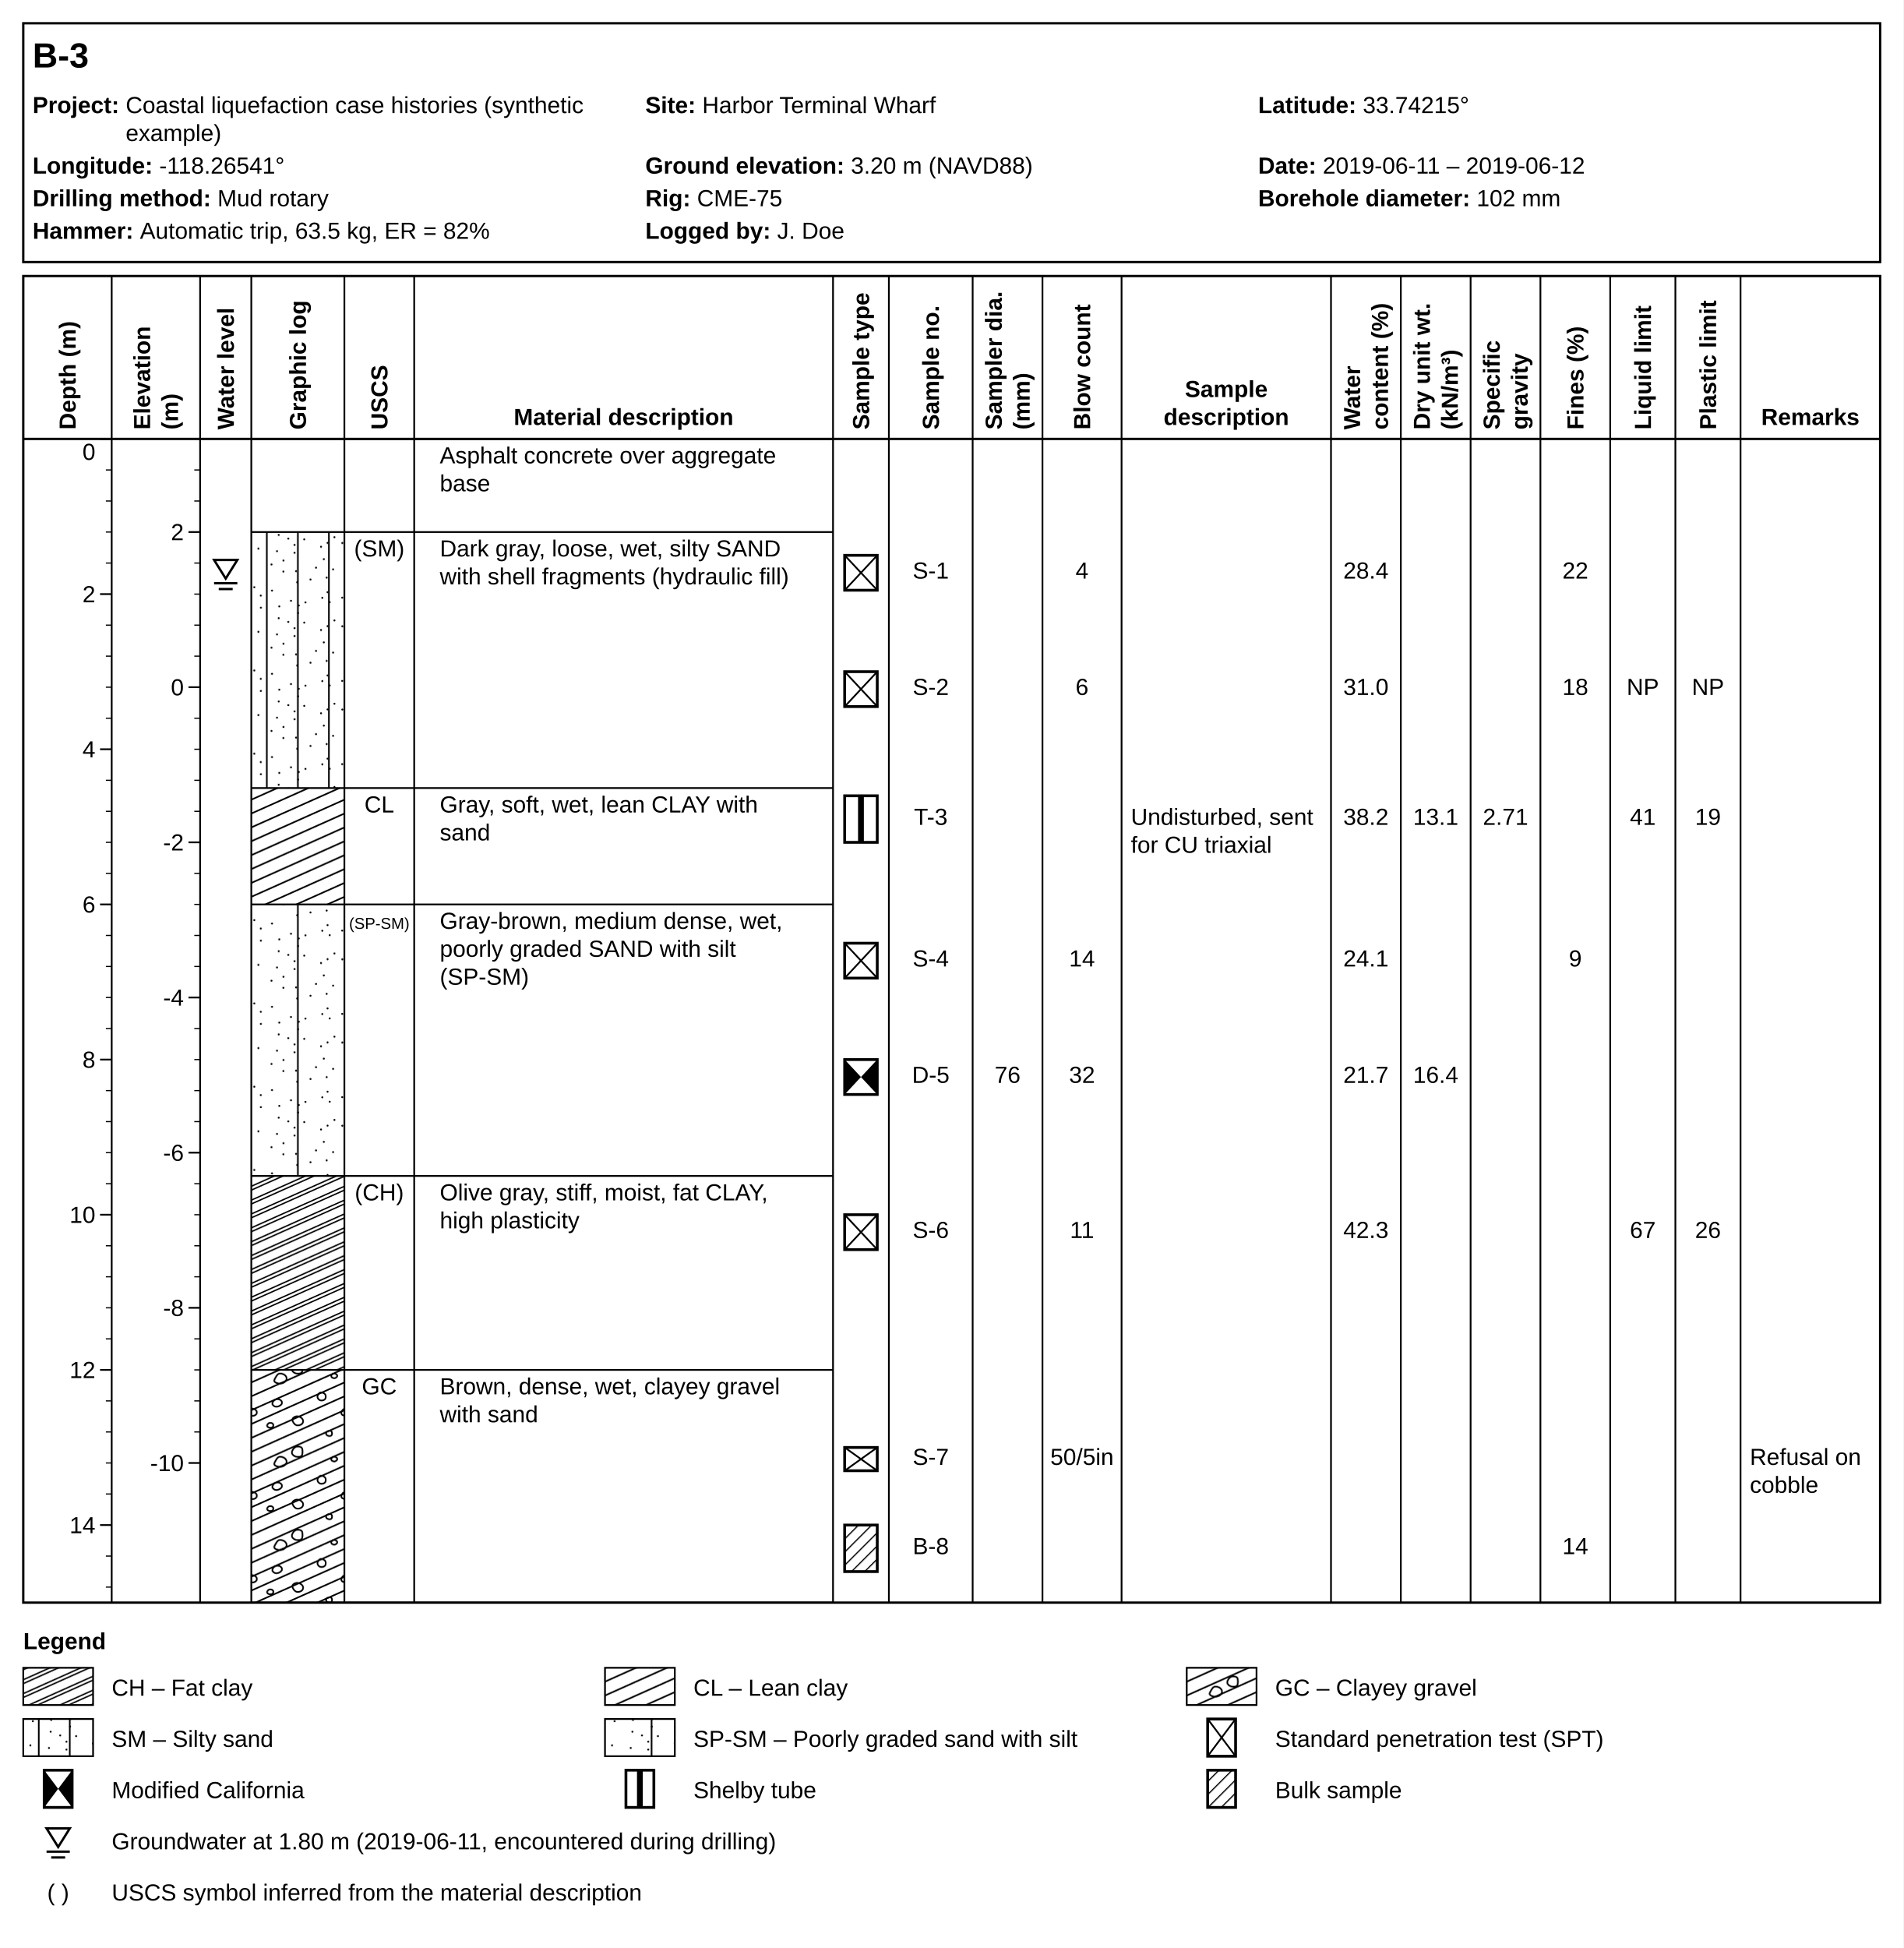
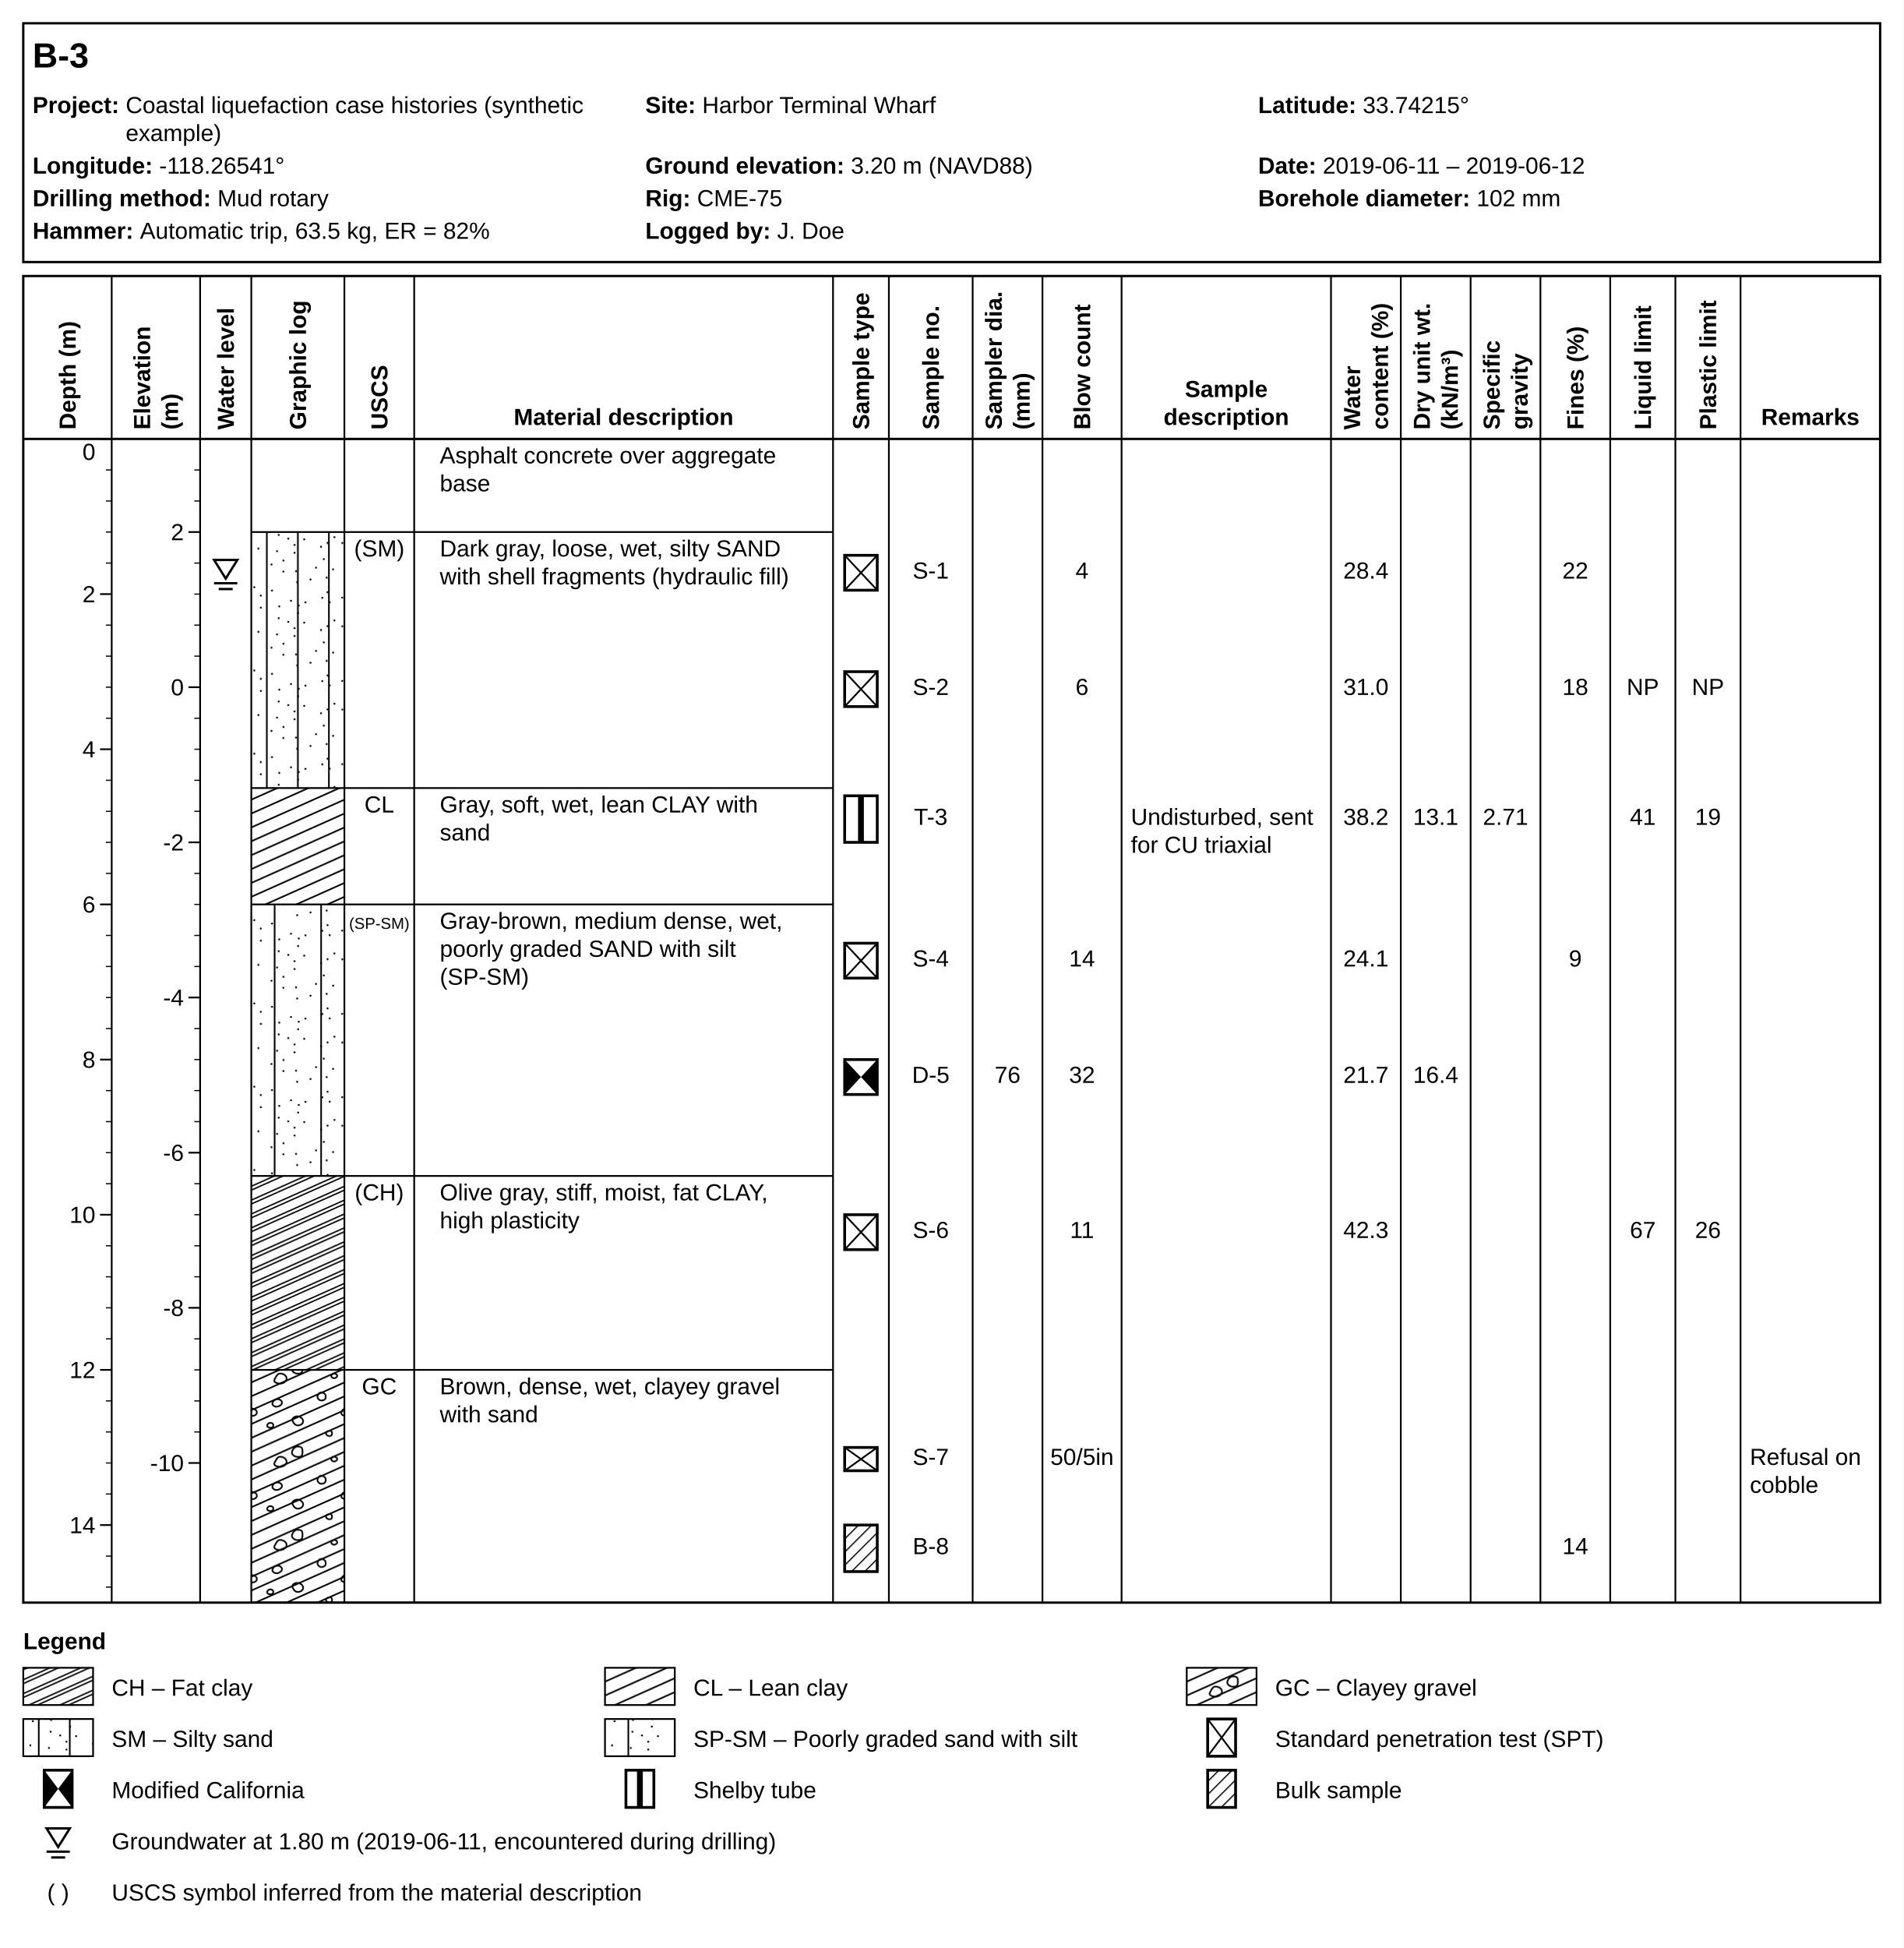
<svg xmlns="http://www.w3.org/2000/svg" width="818" height="837" viewBox="0 0 818 837" font-family="Arial, 'Liberation Sans', Arimo, Helvetica, sans-serif" font-size="10" role="img">
  <defs>
    <pattern id="blvsd84ie-CH" patternUnits="userSpaceOnUse" width="104" height="93" patternTransform="translate(108 188.6) scale(0.38462)">
      <path d="M-333.6 100.5L-84 -11.1M-332 104.1L-82.4 -7.5M-298.9 100.5L-49.3 -11.1M-297.3 104.1L-47.7 -7.5M-264.3 100.5L-14.7 -11.1M-262.7 104.1L-13.1 -7.5M-229.6 100.5L20 -11.1M-228 104.1L21.6 -7.5M-194.9 100.5L54.7 -11.1M-193.3 104.1L56.3 -7.5M-160.3 100.5L89.3 -11.1M-158.7 104.1L90.9 -7.5M-125.6 100.5L124 -11.1M-124 104.1L125.6 -7.5M-90.9 100.5L158.7 -11.1M-89.3 104.1L160.3 -7.5M-56.3 100.5L193.3 -11.1M-54.7 104.1L194.9 -7.5M-21.6 100.5L228 -11.1M-20 104.1L229.6 -7.5M13.1 100.5L262.7 -11.1M14.7 104.1L264.3 -7.5M47.7 100.5L297.3 -11.1M49.3 104.1L298.9 -7.5M82.4 100.5L332 -11.1M84 104.1L333.6 -7.5M117.1 100.5L366.7 -11.1M118.7 104.1L368.3 -7.5M151.7 100.5L401.3 -11.1M153.3 104.1L402.9 -7.5" fill="none" stroke="black" stroke-width="1.53" stroke-linecap="round" />
    </pattern>
    <pattern id="blvsd84ie-CL" patternUnits="userSpaceOnUse" width="104" height="93" patternTransform="translate(108 188.6) scale(0.38462)">
      <path d="M-332.8 102.3L-83.2 -9.3M-298.1 102.3L-48.5 -9.3M-263.5 102.3L-13.9 -9.3M-228.8 102.3L20.8 -9.3M-194.1 102.3L55.5 -9.3M-159.5 102.3L90.1 -9.3M-124.8 102.3L124.8 -9.3M-90.1 102.3L159.5 -9.3M-55.5 102.3L194.1 -9.3M-20.8 102.3L228.8 -9.3M13.9 102.3L263.5 -9.3M48.5 102.3L298.1 -9.3M83.2 102.3L332.8 -9.3M117.9 102.3L367.5 -9.3M152.5 102.3L402.1 -9.3" fill="none" stroke="black" stroke-width="1.8" stroke-linecap="round" />
    </pattern>
    <pattern id="blvsd84ie-GC" patternUnits="userSpaceOnUse" width="104" height="93" patternTransform="translate(108 188.6) scale(0.38462)">
      <path d="M24.2 80.4Q23.4 81.6 21.7 81.7Q20.1 81.8 18.8 81.1Q17.6 80.3 17.7 79.1Q17.8 77.9 18.9 77Q20 76.1 21.8 76.2Q23.5 76.4 24.3 77.7Q25 79.1 24.2 80.4ZM82.9 48.7Q82.2 50.6 79.6 51.1Q77 51.6 75.4 50Q73.8 48.5 73.9 46.8Q74.1 45.1 75.5 43.4Q76.9 41.7 79.4 42.4Q82 43.1 82.8 44.9Q83.5 46.8 82.9 48.7ZM57.4 76.2Q56.4 78.3 53.4 78.9Q50.5 79.5 48.7 77.8Q46.8 76.1 46 73.7Q45.2 71.4 47.8 69.9Q50.4 68.3 53.2 69.2Q56 70.1 57.2 72.1Q58.5 74 57.4 76.2ZM90 -3.6Q89.5 -2.2 87.7 -2.1Q85.9 -2 84.7 -2.9Q83.5 -3.8 83.5 -5Q83.4 -6.3 84.6 -7.1Q85.9 -7.9 87.7 -7.9Q89.6 -7.9 90 -6.4Q90.5 -5 90 -3.6ZM90 89.4Q89.5 90.8 87.7 90.9Q85.9 91 84.7 90.1Q83.5 89.2 83.5 88Q83.4 86.7 84.6 85.9Q85.9 85.1 87.7 85.1Q89.6 85.1 90 86.6Q90.5 88 90 89.4ZM33.5 55.6Q32 57.4 29.4 58Q26.8 58.6 25 57.1Q23.1 55.7 23.6 53.9Q24.2 52.1 25.7 50.9Q27.1 49.7 29.6 49.7Q32.1 49.8 33.6 51.7Q35 53.7 33.5 55.6ZM57 18.1Q56.7 20.9 53.1 21.1Q49.5 21.4 47.2 19.6Q44.9 17.8 45.4 15.6Q45.9 13.3 47.7 11.4Q49.5 9.4 53.1 9.7Q56.7 10 57 12.7Q57.4 15.4 57 18.1ZM95.6 24.8Q94.9 25.7 93.6 26.1Q92.3 26.5 90.8 25.8Q89.4 25.2 89.3 23.8Q89.3 22.4 90.7 21.6Q92.2 20.8 93.7 21.2Q95.2 21.6 95.8 22.7Q96.3 23.8 95.6 24.8ZM5.6 66.4Q4.7 67.8 2.8 68.2Q0.9 68.6 -1.3 67.8Q-3.5 67.1 -3.4 65Q-3.2 63 -1.4 61.3Q0.4 59.7 2.9 60.6Q5.4 61.5 5.9 63.3Q6.5 65 5.6 66.4ZM109.6 66.4Q108.7 67.8 106.8 68.2Q104.9 68.6 102.7 67.8Q100.5 67.1 100.6 65Q100.8 63 102.6 61.3Q104.4 59.7 106.9 60.6Q109.4 61.5 109.9 63.3Q110.5 65 109.6 66.4ZM38.4 29.4Q36.6 31.6 33.7 32.1Q30.8 32.6 27.8 31.4Q24.8 30.2 25.9 27.7Q27.1 25.2 28.8 22.8Q30.4 20.4 34 21.2Q37.6 22 38.9 24.6Q40.1 27.3 38.4 29.4Z" fill="none" stroke="black" stroke-width="1.8" stroke-linejoin="round" stroke-linecap="round" />
      <path d="M-332.8 102.3L-83.2 -9.3M-298.1 102.3L-48.5 -9.3M-263.5 102.3L-13.9 -9.3M-228.8 102.3L20.8 -9.3M-194.1 102.3L55.5 -9.3M-159.5 102.3L90.1 -9.3M-124.8 102.3L124.8 -9.3M-90.1 102.3L159.5 -9.3M-55.5 102.3L194.1 -9.3M-20.8 102.3L228.8 -9.3M13.9 102.3L263.5 -9.3M48.5 102.3L298.1 -9.3M83.2 102.3L332.8 -9.3M117.9 102.3L367.5 -9.3M152.5 102.3L402.1 -9.3" fill="none" stroke="black" stroke-width="1.8" stroke-linecap="round" />
    </pattern>
    <pattern id="blvsd84ie-SM" patternUnits="userSpaceOnUse" width="104" height="93" patternTransform="translate(108 188.6) scale(0.38462)">
      <circle cx="35.8" cy="55.1" r="1.1" />
      <circle cx="48.3" cy="25.4" r="1.1" />
      <circle cx="44.3" cy="87.8" r="1.1" />
      <circle cx="81" cy="41.3" r="1.1" />
      <circle cx="7.9" cy="29.5" r="1.1" />
      <circle cx="3.3" cy="72.6" r="1.1" />
      <circle cx="10.6" cy="82" r="1.1" />
      <circle cx="28.7" cy="32.4" r="1.1" />
      <circle cx="35.9" cy="42.8" r="1.1" />
      <circle cx="101.6" cy="84.3" r="1.1" />
      <circle cx="85.2" cy="78.2" r="1.1" />
      <circle cx="85.2" cy="23.2" r="1.1" />
      <circle cx="66.1" cy="64" r="1.1" />
      <circle cx="101.7" cy="23.3" r="1.1" />
      <circle cx="87.6" cy="89.4" r="1.1" />
      <circle cx="53" cy="0.1" r="1.1" />
      <circle cx="53" cy="93.1" r="1.1" />
      <circle cx="91.4" cy="52.7" r="1.1" />
      <circle cx="79.3" cy="84.5" r="1.1" />
      <circle cx="10.7" cy="2.5" r="1.1" />
      <circle cx="77.9" cy="27.5" r="1.1" />
      <circle cx="52.3" cy="8.5" r="1.1" />
      <circle cx="30.6" cy="14.3" r="1.1" />
      <circle cx="50" cy="54.7" r="1.1" />
      <circle cx="92.9" cy="16.8" r="1.1" />
      <circle cx="23.1" cy="76.4" r="1.1" />
      <circle cx="51.2" cy="67.1" r="1.1" />
      <circle cx="31.2" cy="1.1" r="1.1" />
      <circle cx="31.2" cy="94.1" r="1.1" />
      <circle cx="48.3" cy="34.2" r="1.1" />
      <circle cx="59.1" cy="19.2" r="1.1" />
      <circle cx="84.2" cy="61.9" r="1.1" />
      <circle cx="22.5" cy="47.2" r="1.1" />
      <circle cx="72.3" cy="50.8" r="1.1" />
      <circle cx="41.3" cy="18.4" r="1.1" />
      <circle cx="60.5" cy="89.6" r="1.1" />
      <path d="M17.3 -1L17.3 94M52 -1L52 94M86.7 -1L86.7 94" fill="none" stroke="black" stroke-width="1.8" stroke-linecap="round" />
    </pattern>
    <pattern id="blvsd84ie-SP-SM" patternUnits="userSpaceOnUse" width="104" height="93" patternTransform="translate(108 188.6) scale(0.38462)">
      <circle cx="35.8" cy="55.1" r="1.1" />
      <circle cx="48.3" cy="25.4" r="1.1" />
      <circle cx="44.3" cy="87.8" r="1.1" />
      <circle cx="81" cy="41.3" r="1.1" />
      <circle cx="7.9" cy="29.5" r="1.1" />
      <circle cx="3.3" cy="72.6" r="1.1" />
      <circle cx="10.6" cy="82" r="1.1" />
      <circle cx="28.7" cy="32.4" r="1.1" />
      <circle cx="35.9" cy="42.8" r="1.1" />
      <circle cx="101.6" cy="84.3" r="1.1" />
      <circle cx="85.2" cy="78.2" r="1.1" />
      <circle cx="85.2" cy="23.2" r="1.1" />
      <circle cx="66.1" cy="64" r="1.1" />
      <circle cx="101.7" cy="23.3" r="1.1" />
      <circle cx="87.6" cy="89.4" r="1.1" />
      <circle cx="53" cy="0.1" r="1.1" />
      <circle cx="53" cy="93.1" r="1.1" />
      <circle cx="91.4" cy="52.7" r="1.1" />
      <circle cx="79.3" cy="84.5" r="1.1" />
      <circle cx="10.7" cy="2.5" r="1.1" />
      <circle cx="77.9" cy="27.5" r="1.1" />
      <circle cx="52.3" cy="8.5" r="1.1" />
      <circle cx="30.6" cy="14.3" r="1.1" />
      <circle cx="50" cy="54.7" r="1.1" />
      <circle cx="92.9" cy="16.8" r="1.1" />
      <circle cx="23.1" cy="76.4" r="1.1" />
      <circle cx="51.2" cy="67.1" r="1.1" />
      <circle cx="31.2" cy="1.1" r="1.1" />
      <circle cx="31.2" cy="94.1" r="1.1" />
      <circle cx="48.3" cy="34.2" r="1.1" />
      <circle cx="59.1" cy="19.2" r="1.1" />
      <circle cx="84.2" cy="61.9" r="1.1" />
      <circle cx="22.5" cy="47.2" r="1.1" />
      <circle cx="72.3" cy="50.8" r="1.1" />
      <circle cx="41.3" cy="18.4" r="1.1" />
      <circle cx="60.5" cy="89.6" r="1.1" />
-       <path d="M52 -1L52 94M104 -1L104 94" fill="none" stroke="black" stroke-width="1.8" stroke-linecap="round" />
+       <path d="M26 -1L26 94M78 -1L78 94" fill="none" stroke="black" stroke-width="1.8" stroke-linecap="round" />
    </pattern>
    <pattern id="blvsd84ie-bulk" patternUnits="userSpaceOnUse" width="4" height="4" patternTransform="rotate(45)">
      <line x1="0" y1="0" x2="0" y2="4" stroke="#000" stroke-width="1" />
    </pattern>
    <pattern id="blvsd84ie-legend-CH" patternUnits="userSpaceOnUse" width="104" height="93" patternTransform="translate(10 716.6) scale(0.38462)">
      <path d="M-333.6 100.5L-84 -11.1M-332 104.1L-82.4 -7.5M-298.9 100.5L-49.3 -11.1M-297.3 104.1L-47.7 -7.5M-264.3 100.5L-14.7 -11.1M-262.7 104.1L-13.1 -7.5M-229.6 100.5L20 -11.1M-228 104.1L21.6 -7.5M-194.9 100.5L54.7 -11.1M-193.3 104.1L56.3 -7.5M-160.3 100.5L89.3 -11.1M-158.7 104.1L90.9 -7.5M-125.6 100.5L124 -11.1M-124 104.1L125.6 -7.5M-90.9 100.5L158.7 -11.1M-89.3 104.1L160.3 -7.5M-56.3 100.5L193.3 -11.1M-54.7 104.1L194.9 -7.5M-21.6 100.5L228 -11.1M-20 104.1L229.6 -7.5M13.1 100.5L262.7 -11.1M14.7 104.1L264.3 -7.5M47.7 100.5L297.3 -11.1M49.3 104.1L298.9 -7.5M82.4 100.5L332 -11.1M84 104.1L333.6 -7.5M117.1 100.5L366.7 -11.1M118.7 104.1L368.3 -7.5M151.7 100.5L401.3 -11.1M153.3 104.1L402.9 -7.5" fill="none" stroke="black" stroke-width="1.53" stroke-linecap="round" />
    </pattern>
    <pattern id="blvsd84ie-legend-CL" patternUnits="userSpaceOnUse" width="104" height="93" patternTransform="translate(260 716.6) scale(0.38462)">
      <path d="M-332.8 102.3L-83.2 -9.3M-298.1 102.3L-48.5 -9.3M-263.5 102.3L-13.9 -9.3M-228.8 102.3L20.8 -9.3M-194.1 102.3L55.5 -9.3M-159.5 102.3L90.1 -9.3M-124.8 102.3L124.8 -9.3M-90.1 102.3L159.5 -9.3M-55.5 102.3L194.1 -9.3M-20.8 102.3L228.8 -9.3M13.9 102.3L263.5 -9.3M48.5 102.3L298.1 -9.3M83.2 102.3L332.8 -9.3M117.9 102.3L367.5 -9.3M152.5 102.3L402.1 -9.3" fill="none" stroke="black" stroke-width="1.8" stroke-linecap="round" />
    </pattern>
    <pattern id="blvsd84ie-legend-GC" patternUnits="userSpaceOnUse" width="104" height="93" patternTransform="translate(510 716.6) scale(0.38462)">
      <path d="M24.2 80.4Q23.4 81.6 21.7 81.7Q20.1 81.8 18.8 81.1Q17.6 80.3 17.7 79.1Q17.8 77.9 18.9 77Q20 76.1 21.8 76.2Q23.5 76.4 24.3 77.7Q25 79.1 24.2 80.4ZM82.9 48.7Q82.2 50.6 79.6 51.1Q77 51.6 75.4 50Q73.8 48.5 73.9 46.8Q74.1 45.1 75.5 43.4Q76.9 41.7 79.4 42.4Q82 43.1 82.8 44.9Q83.5 46.8 82.9 48.7ZM57.4 76.2Q56.4 78.3 53.4 78.9Q50.5 79.5 48.7 77.8Q46.8 76.1 46 73.7Q45.2 71.4 47.8 69.9Q50.4 68.3 53.2 69.2Q56 70.1 57.2 72.1Q58.5 74 57.4 76.2ZM90 -3.6Q89.5 -2.2 87.7 -2.1Q85.9 -2 84.7 -2.9Q83.5 -3.8 83.5 -5Q83.4 -6.3 84.6 -7.1Q85.9 -7.9 87.7 -7.9Q89.6 -7.9 90 -6.4Q90.5 -5 90 -3.6ZM90 89.4Q89.5 90.8 87.7 90.9Q85.9 91 84.7 90.1Q83.5 89.2 83.5 88Q83.4 86.7 84.6 85.9Q85.9 85.1 87.7 85.1Q89.6 85.1 90 86.6Q90.5 88 90 89.4ZM33.5 55.6Q32 57.4 29.4 58Q26.8 58.6 25 57.1Q23.1 55.7 23.6 53.9Q24.2 52.1 25.7 50.9Q27.1 49.7 29.6 49.7Q32.1 49.8 33.6 51.7Q35 53.7 33.5 55.6ZM57 18.1Q56.7 20.9 53.1 21.1Q49.5 21.4 47.2 19.6Q44.9 17.8 45.4 15.6Q45.9 13.3 47.7 11.4Q49.5 9.4 53.1 9.7Q56.7 10 57 12.7Q57.4 15.4 57 18.1ZM95.6 24.8Q94.9 25.7 93.6 26.1Q92.3 26.5 90.8 25.8Q89.4 25.2 89.3 23.8Q89.3 22.4 90.7 21.6Q92.2 20.8 93.7 21.2Q95.2 21.6 95.8 22.7Q96.3 23.8 95.6 24.8ZM5.6 66.4Q4.7 67.8 2.8 68.2Q0.9 68.6 -1.3 67.8Q-3.5 67.1 -3.4 65Q-3.2 63 -1.4 61.3Q0.4 59.7 2.9 60.6Q5.4 61.5 5.9 63.3Q6.5 65 5.6 66.4ZM109.6 66.4Q108.7 67.8 106.8 68.2Q104.9 68.6 102.7 67.8Q100.5 67.1 100.6 65Q100.8 63 102.6 61.3Q104.4 59.7 106.9 60.6Q109.4 61.5 109.9 63.3Q110.5 65 109.6 66.4ZM38.4 29.4Q36.6 31.6 33.7 32.1Q30.8 32.6 27.8 31.4Q24.8 30.2 25.9 27.7Q27.1 25.2 28.8 22.8Q30.4 20.4 34 21.2Q37.6 22 38.9 24.6Q40.1 27.3 38.4 29.4Z" fill="none" stroke="black" stroke-width="1.8" stroke-linejoin="round" stroke-linecap="round" />
      <path d="M-332.8 102.3L-83.2 -9.3M-298.1 102.3L-48.5 -9.3M-263.5 102.3L-13.9 -9.3M-228.8 102.3L20.8 -9.3M-194.1 102.3L55.5 -9.3M-159.5 102.3L90.1 -9.3M-124.8 102.3L124.8 -9.3M-90.1 102.3L159.5 -9.3M-55.5 102.3L194.1 -9.3M-20.8 102.3L228.8 -9.3M13.9 102.3L263.5 -9.3M48.5 102.3L298.1 -9.3M83.2 102.3L332.8 -9.3M117.9 102.3L367.5 -9.3M152.5 102.3L402.1 -9.3" fill="none" stroke="black" stroke-width="1.8" stroke-linecap="round" />
    </pattern>
    <pattern id="blvsd84ie-legend-SM" patternUnits="userSpaceOnUse" width="104" height="93" patternTransform="translate(10 738.6) scale(0.38462)">
      <circle cx="35.8" cy="55.1" r="1.1" />
      <circle cx="48.3" cy="25.4" r="1.1" />
      <circle cx="44.3" cy="87.8" r="1.1" />
      <circle cx="81" cy="41.3" r="1.1" />
      <circle cx="7.9" cy="29.5" r="1.1" />
      <circle cx="3.3" cy="72.6" r="1.1" />
      <circle cx="10.6" cy="82" r="1.1" />
      <circle cx="28.7" cy="32.4" r="1.1" />
      <circle cx="35.9" cy="42.8" r="1.1" />
      <circle cx="101.6" cy="84.3" r="1.1" />
      <circle cx="85.2" cy="78.2" r="1.1" />
      <circle cx="85.2" cy="23.2" r="1.1" />
      <circle cx="66.1" cy="64" r="1.1" />
      <circle cx="101.7" cy="23.3" r="1.1" />
      <circle cx="87.6" cy="89.4" r="1.1" />
      <circle cx="53" cy="0.1" r="1.1" />
      <circle cx="53" cy="93.1" r="1.1" />
      <circle cx="91.4" cy="52.7" r="1.1" />
      <circle cx="79.3" cy="84.5" r="1.1" />
      <circle cx="10.7" cy="2.5" r="1.1" />
      <circle cx="77.9" cy="27.5" r="1.1" />
      <circle cx="52.3" cy="8.5" r="1.1" />
      <circle cx="30.6" cy="14.3" r="1.1" />
      <circle cx="50" cy="54.7" r="1.1" />
      <circle cx="92.9" cy="16.8" r="1.1" />
      <circle cx="23.1" cy="76.4" r="1.1" />
      <circle cx="51.2" cy="67.1" r="1.1" />
      <circle cx="31.2" cy="1.1" r="1.1" />
      <circle cx="31.2" cy="94.1" r="1.1" />
      <circle cx="48.3" cy="34.2" r="1.1" />
      <circle cx="59.1" cy="19.2" r="1.1" />
      <circle cx="84.2" cy="61.9" r="1.1" />
      <circle cx="22.5" cy="47.2" r="1.1" />
      <circle cx="72.3" cy="50.8" r="1.1" />
      <circle cx="41.3" cy="18.4" r="1.1" />
      <circle cx="60.5" cy="89.6" r="1.1" />
      <path d="M17.3 -1L17.3 94M52 -1L52 94M86.7 -1L86.7 94" fill="none" stroke="black" stroke-width="1.8" stroke-linecap="round" />
    </pattern>
    <pattern id="blvsd84ie-legend-SP-SM" patternUnits="userSpaceOnUse" width="104" height="93" patternTransform="translate(260 738.6) scale(0.38462)">
      <circle cx="35.8" cy="55.1" r="1.1" />
      <circle cx="48.3" cy="25.4" r="1.1" />
      <circle cx="44.3" cy="87.8" r="1.1" />
      <circle cx="81" cy="41.3" r="1.1" />
      <circle cx="7.9" cy="29.5" r="1.1" />
      <circle cx="3.3" cy="72.6" r="1.1" />
      <circle cx="10.6" cy="82" r="1.1" />
      <circle cx="28.7" cy="32.4" r="1.1" />
      <circle cx="35.9" cy="42.8" r="1.1" />
      <circle cx="101.6" cy="84.3" r="1.1" />
      <circle cx="85.2" cy="78.2" r="1.1" />
      <circle cx="85.2" cy="23.2" r="1.1" />
      <circle cx="66.1" cy="64" r="1.1" />
      <circle cx="101.7" cy="23.3" r="1.1" />
      <circle cx="87.6" cy="89.4" r="1.1" />
      <circle cx="53" cy="0.1" r="1.1" />
      <circle cx="53" cy="93.1" r="1.1" />
      <circle cx="91.4" cy="52.7" r="1.1" />
      <circle cx="79.3" cy="84.5" r="1.1" />
      <circle cx="10.7" cy="2.5" r="1.1" />
      <circle cx="77.9" cy="27.5" r="1.1" />
      <circle cx="52.3" cy="8.5" r="1.1" />
      <circle cx="30.6" cy="14.3" r="1.1" />
      <circle cx="50" cy="54.7" r="1.1" />
      <circle cx="92.9" cy="16.8" r="1.1" />
      <circle cx="23.1" cy="76.4" r="1.1" />
      <circle cx="51.2" cy="67.1" r="1.1" />
      <circle cx="31.2" cy="1.1" r="1.1" />
      <circle cx="31.2" cy="94.1" r="1.1" />
      <circle cx="48.3" cy="34.2" r="1.1" />
      <circle cx="59.1" cy="19.2" r="1.1" />
      <circle cx="84.2" cy="61.9" r="1.1" />
      <circle cx="22.5" cy="47.2" r="1.1" />
      <circle cx="72.3" cy="50.8" r="1.1" />
      <circle cx="41.3" cy="18.4" r="1.1" />
      <circle cx="60.5" cy="89.6" r="1.1" />
-       <path d="M52 -1L52 94M104 -1L104 94" fill="none" stroke="black" stroke-width="1.8" stroke-linecap="round" />
+       <path d="M26 -1L26 94M78 -1L78 94" fill="none" stroke="black" stroke-width="1.8" stroke-linecap="round" />
    </pattern>
  </defs>
  <rect width="100%" height="100%" fill="#fff" />
  <rect x="10" y="10" width="798" height="102.6" fill="none" stroke="#000" stroke-width="1" />
  <text x="14" y="29" font-size="15" font-weight="bold">B-3</text>
  <text x="14" y="48.6" font-weight="bold">Project: </text>
  <text x="54.01" y="48.6">Coastal liquefaction case histories (synthetic</text>
  <text x="54.01" y="60.6">example)</text>
  <text x="277.33" y="48.6" font-weight="bold">Site: </text>
  <text x="301.78" y="48.6">Harbor Terminal Wharf</text>
  <text x="540.67" y="48.6" font-weight="bold">Latitude: </text>
  <text x="585.66" y="48.6">33.74215°</text>
  <text x="14" y="74.6" font-weight="bold">Longitude: </text>
  <text x="68.43" y="74.6">-118.26541°</text>
  <text x="277.33" y="74.6" font-weight="bold">Ground elevation: </text>
  <text x="365.67" y="74.6">3.20 m (NAVD88)</text>
  <text x="540.67" y="74.6" font-weight="bold">Date: </text>
  <text x="568.45" y="74.6">2019-06-11 – 2019-06-12</text>
  <text x="14" y="88.6" font-weight="bold">Drilling method: </text>
  <text x="93.44" y="88.6">Mud rotary</text>
  <text x="277.33" y="88.6" font-weight="bold">Rig: </text>
  <text x="299.55" y="88.6">CME-75</text>
  <text x="540.67" y="88.6" font-weight="bold">Borehole diameter: </text>
  <text x="634.58" y="88.6">102 mm</text>
  <text x="14" y="102.6" font-weight="bold">Hammer: </text>
  <text x="60.13" y="102.6">Automatic trip, 63.5 kg, ER = 82%</text>
  <text x="277.33" y="102.6" font-weight="bold">Logged by: </text>
  <text x="333.99" y="102.6">J. Doe</text>
  <text x="32.5" y="184.6" font-weight="bold" transform="rotate(-90 32.5 184.6)">Depth (m)</text>
  <text x="64.5" y="184.6" font-weight="bold" transform="rotate(-90 64.5 184.6)">Elevation</text>
  <text x="76.5" y="184.6" font-weight="bold" transform="rotate(-90 76.5 184.6)">(m)</text>
  <text x="100.5" y="184.6" font-weight="bold" transform="rotate(-90 100.5 184.6)">Water level</text>
  <text x="131.5" y="184.6" font-weight="bold" transform="rotate(-90 131.5 184.6)">Graphic log</text>
  <text x="166.5" y="184.6" font-weight="bold" transform="rotate(-90 166.5 184.6)">USCS</text>
  <text x="268" y="182.6" text-anchor="middle" font-weight="bold">Material description</text>
  <text x="373.5" y="184.6" font-weight="bold" transform="rotate(-90 373.5 184.6)">Sample type</text>
  <text x="403.5" y="184.6" font-weight="bold" transform="rotate(-90 403.5 184.6)">Sample no.</text>
  <text x="430.5" y="184.6" font-weight="bold" transform="rotate(-90 430.5 184.6)">Sampler dia.</text>
  <text x="442.5" y="184.6" font-weight="bold" transform="rotate(-90 442.5 184.6)">(mm)</text>
  <text x="468.5" y="184.6" font-weight="bold" transform="rotate(-90 468.5 184.6)">Blow count</text>
  <text x="527" y="170.6" text-anchor="middle" font-weight="bold">Sample</text>
  <text x="527" y="182.6" text-anchor="middle" font-weight="bold">description</text>
  <text x="584.5" y="184.6" font-weight="bold" transform="rotate(-90 584.5 184.6)">Water</text>
  <text x="596.5" y="184.6" font-weight="bold" transform="rotate(-90 596.5 184.6)">content (%)</text>
  <text x="614.5" y="184.6" font-weight="bold" transform="rotate(-90 614.5 184.6)">Dry unit wt.</text>
  <text x="626.5" y="184.6" font-weight="bold" transform="rotate(-90 626.5 184.6)">(kN/m³)</text>
  <text x="644.5" y="184.6" font-weight="bold" transform="rotate(-90 644.5 184.6)">Specific</text>
  <text x="656.5" y="184.6" font-weight="bold" transform="rotate(-90 656.5 184.6)">gravity</text>
  <text x="680.5" y="184.6" font-weight="bold" transform="rotate(-90 680.5 184.6)">Fines (%)</text>
  <text x="709.5" y="184.6" font-weight="bold" transform="rotate(-90 709.5 184.6)">Liquid limit</text>
  <text x="737.5" y="184.6" font-weight="bold" transform="rotate(-90 737.5 184.6)">Plastic limit</text>
  <text x="778" y="182.6" text-anchor="middle" font-weight="bold">Remarks</text>
  <line x1="43" y1="188.6" x2="48" y2="188.6" stroke="#000" stroke-width="0.75" />
  <text x="41" y="197.6" text-anchor="end">0</text>
  <line x1="45.5" y1="201.93" x2="48" y2="201.93" stroke="#000" stroke-width="0.5" />
  <line x1="45.5" y1="215.27" x2="48" y2="215.27" stroke="#000" stroke-width="0.5" />
  <line x1="45.5" y1="228.6" x2="48" y2="228.6" stroke="#000" stroke-width="0.5" />
  <line x1="45.5" y1="241.93" x2="48" y2="241.93" stroke="#000" stroke-width="0.5" />
  <line x1="43" y1="255.27" x2="48" y2="255.27" stroke="#000" stroke-width="0.75" />
  <text x="41" y="258.77" text-anchor="end">2</text>
  <line x1="45.5" y1="268.6" x2="48" y2="268.6" stroke="#000" stroke-width="0.5" />
  <line x1="45.5" y1="281.93" x2="48" y2="281.93" stroke="#000" stroke-width="0.5" />
  <line x1="45.5" y1="295.27" x2="48" y2="295.27" stroke="#000" stroke-width="0.5" />
  <line x1="45.5" y1="308.6" x2="48" y2="308.6" stroke="#000" stroke-width="0.5" />
  <line x1="43" y1="321.93" x2="48" y2="321.93" stroke="#000" stroke-width="0.75" />
  <text x="41" y="325.43" text-anchor="end">4</text>
  <line x1="45.5" y1="335.27" x2="48" y2="335.27" stroke="#000" stroke-width="0.5" />
  <line x1="45.5" y1="348.6" x2="48" y2="348.6" stroke="#000" stroke-width="0.5" />
  <line x1="45.5" y1="361.93" x2="48" y2="361.93" stroke="#000" stroke-width="0.5" />
  <line x1="45.5" y1="375.27" x2="48" y2="375.27" stroke="#000" stroke-width="0.5" />
  <line x1="43" y1="388.6" x2="48" y2="388.6" stroke="#000" stroke-width="0.75" />
  <text x="41" y="392.1" text-anchor="end">6</text>
  <line x1="45.5" y1="401.93" x2="48" y2="401.93" stroke="#000" stroke-width="0.5" />
  <line x1="45.5" y1="415.27" x2="48" y2="415.27" stroke="#000" stroke-width="0.5" />
  <line x1="45.5" y1="428.6" x2="48" y2="428.6" stroke="#000" stroke-width="0.5" />
  <line x1="45.5" y1="441.93" x2="48" y2="441.93" stroke="#000" stroke-width="0.5" />
  <line x1="43" y1="455.27" x2="48" y2="455.27" stroke="#000" stroke-width="0.75" />
  <text x="41" y="458.77" text-anchor="end">8</text>
  <line x1="45.5" y1="468.6" x2="48" y2="468.6" stroke="#000" stroke-width="0.5" />
  <line x1="45.5" y1="481.93" x2="48" y2="481.93" stroke="#000" stroke-width="0.5" />
  <line x1="45.5" y1="495.27" x2="48" y2="495.27" stroke="#000" stroke-width="0.5" />
  <line x1="45.5" y1="508.6" x2="48" y2="508.6" stroke="#000" stroke-width="0.5" />
  <line x1="43" y1="521.93" x2="48" y2="521.93" stroke="#000" stroke-width="0.75" />
  <text x="41" y="525.43" text-anchor="end">10</text>
  <line x1="45.5" y1="535.27" x2="48" y2="535.27" stroke="#000" stroke-width="0.5" />
  <line x1="45.5" y1="548.6" x2="48" y2="548.6" stroke="#000" stroke-width="0.5" />
  <line x1="45.5" y1="561.93" x2="48" y2="561.93" stroke="#000" stroke-width="0.5" />
  <line x1="45.5" y1="575.27" x2="48" y2="575.27" stroke="#000" stroke-width="0.5" />
  <line x1="43" y1="588.6" x2="48" y2="588.6" stroke="#000" stroke-width="0.75" />
  <text x="41" y="592.1" text-anchor="end">12</text>
  <line x1="45.5" y1="601.93" x2="48" y2="601.93" stroke="#000" stroke-width="0.5" />
  <line x1="45.5" y1="615.27" x2="48" y2="615.27" stroke="#000" stroke-width="0.5" />
  <line x1="45.5" y1="628.6" x2="48" y2="628.6" stroke="#000" stroke-width="0.5" />
  <line x1="45.5" y1="641.93" x2="48" y2="641.93" stroke="#000" stroke-width="0.5" />
  <line x1="43" y1="655.27" x2="48" y2="655.27" stroke="#000" stroke-width="0.75" />
  <text x="41" y="658.77" text-anchor="end">14</text>
  <line x1="45.5" y1="668.6" x2="48" y2="668.6" stroke="#000" stroke-width="0.5" />
  <line x1="45.5" y1="681.93" x2="48" y2="681.93" stroke="#000" stroke-width="0.5" />
  <line x1="81" y1="628.6" x2="86" y2="628.6" stroke="#000" stroke-width="0.75" />
  <text x="79" y="632.1" text-anchor="end">-10</text>
  <line x1="83.5" y1="615.27" x2="86" y2="615.27" stroke="#000" stroke-width="0.5" />
  <line x1="83.5" y1="601.93" x2="86" y2="601.93" stroke="#000" stroke-width="0.5" />
  <line x1="83.5" y1="588.6" x2="86" y2="588.6" stroke="#000" stroke-width="0.5" />
  <line x1="83.5" y1="575.27" x2="86" y2="575.27" stroke="#000" stroke-width="0.5" />
  <line x1="81" y1="561.93" x2="86" y2="561.93" stroke="#000" stroke-width="0.75" />
  <text x="79" y="565.43" text-anchor="end">-8</text>
  <line x1="83.5" y1="548.6" x2="86" y2="548.6" stroke="#000" stroke-width="0.5" />
  <line x1="83.5" y1="535.27" x2="86" y2="535.27" stroke="#000" stroke-width="0.5" />
  <line x1="83.5" y1="521.93" x2="86" y2="521.93" stroke="#000" stroke-width="0.5" />
  <line x1="83.5" y1="508.6" x2="86" y2="508.6" stroke="#000" stroke-width="0.5" />
  <line x1="81" y1="495.27" x2="86" y2="495.27" stroke="#000" stroke-width="0.75" />
  <text x="79" y="498.77" text-anchor="end">-6</text>
  <line x1="83.5" y1="481.93" x2="86" y2="481.93" stroke="#000" stroke-width="0.5" />
  <line x1="83.5" y1="468.6" x2="86" y2="468.6" stroke="#000" stroke-width="0.5" />
  <line x1="83.5" y1="455.27" x2="86" y2="455.27" stroke="#000" stroke-width="0.5" />
  <line x1="83.5" y1="441.93" x2="86" y2="441.93" stroke="#000" stroke-width="0.5" />
  <line x1="81" y1="428.6" x2="86" y2="428.6" stroke="#000" stroke-width="0.75" />
  <text x="79" y="432.1" text-anchor="end">-4</text>
  <line x1="83.5" y1="415.27" x2="86" y2="415.27" stroke="#000" stroke-width="0.5" />
  <line x1="83.5" y1="401.93" x2="86" y2="401.93" stroke="#000" stroke-width="0.5" />
  <line x1="83.5" y1="388.6" x2="86" y2="388.6" stroke="#000" stroke-width="0.5" />
  <line x1="83.5" y1="375.27" x2="86" y2="375.27" stroke="#000" stroke-width="0.5" />
  <line x1="81" y1="361.93" x2="86" y2="361.93" stroke="#000" stroke-width="0.75" />
  <text x="79" y="365.43" text-anchor="end">-2</text>
  <line x1="83.5" y1="348.6" x2="86" y2="348.6" stroke="#000" stroke-width="0.5" />
  <line x1="83.5" y1="335.27" x2="86" y2="335.27" stroke="#000" stroke-width="0.5" />
  <line x1="83.5" y1="321.93" x2="86" y2="321.93" stroke="#000" stroke-width="0.5" />
  <line x1="83.5" y1="308.6" x2="86" y2="308.6" stroke="#000" stroke-width="0.5" />
  <line x1="81" y1="295.27" x2="86" y2="295.27" stroke="#000" stroke-width="0.75" />
  <text x="79" y="298.77" text-anchor="end">0</text>
  <line x1="83.5" y1="281.93" x2="86" y2="281.93" stroke="#000" stroke-width="0.5" />
  <line x1="83.5" y1="268.6" x2="86" y2="268.6" stroke="#000" stroke-width="0.5" />
  <line x1="83.5" y1="255.27" x2="86" y2="255.27" stroke="#000" stroke-width="0.5" />
  <line x1="83.5" y1="241.93" x2="86" y2="241.93" stroke="#000" stroke-width="0.5" />
  <line x1="81" y1="228.6" x2="86" y2="228.6" stroke="#000" stroke-width="0.75" />
  <text x="79" y="232.1" text-anchor="end">2</text>
  <line x1="83.5" y1="215.27" x2="86" y2="215.27" stroke="#000" stroke-width="0.5" />
  <line x1="83.5" y1="201.93" x2="86" y2="201.93" stroke="#000" stroke-width="0.5" />
  <line x1="83.5" y1="188.6" x2="86" y2="188.6" stroke="#000" stroke-width="0.5" />
  <path d="M92 240.6L102 240.6L97 248.6Z" fill="#fff" stroke="#000" stroke-width="1" />
  <line x1="92" y1="250.6" x2="102" y2="250.6" stroke="#000" stroke-width="1" />
  <line x1="94" y1="253.1" x2="100" y2="253.1" stroke="#000" stroke-width="1" />
  <rect x="108" y="188.6" width="40" height="40" fill="#fff" />
  <rect x="108" y="228.6" width="40" height="110" fill="url(#blvsd84ie-SM)" />
  <rect x="108" y="338.6" width="40" height="50" fill="url(#blvsd84ie-CL)" />
  <rect x="108" y="388.6" width="40" height="116.67" fill="url(#blvsd84ie-SP-SM)" />
  <rect x="108" y="505.27" width="40" height="83.33" fill="url(#blvsd84ie-CH)" />
  <rect x="108" y="588.6" width="40" height="100" fill="url(#blvsd84ie-GC)" />
  <text x="163" y="239.1" text-anchor="middle">(SM)</text>
  <text x="163" y="349.1" text-anchor="middle">CL</text>
  <text x="163" y="399.1" font-size="6.78" text-anchor="middle">(SP-SM)</text>
  <text x="163" y="515.77" text-anchor="middle">(CH)</text>
  <text x="163" y="599.1" text-anchor="middle">GC</text>
  <text x="189" y="199.1">Asphalt concrete over aggregate</text>
  <text x="189" y="211.1">base</text>
  <text x="189" y="239.1">Dark gray, loose, wet, silty SAND</text>
  <text x="189" y="251.1">with shell fragments (hydraulic fill)</text>
  <text x="189" y="349.1">Gray, soft, wet, lean CLAY with</text>
  <text x="189" y="361.1">sand</text>
  <text x="189" y="399.1">Gray-brown, medium dense, wet,</text>
  <text x="189" y="411.1">poorly graded SAND with silt</text>
  <text x="189" y="423.1">(SP-SM)</text>
  <text x="189" y="515.77">Olive gray, stiff, moist, fat CLAY,</text>
  <text x="189" y="527.77">high plasticity</text>
  <text x="189" y="599.1">Brown, dense, wet, clayey gravel</text>
  <text x="189" y="611.1">with sand</text>
  <rect x="363" y="238.6" width="14" height="15" fill="#fff" stroke="#000" stroke-width="1.2" />
  <line x1="363" y1="238.6" x2="377" y2="253.6" stroke="#000" stroke-width="0.75" />
  <line x1="363" y1="253.6" x2="377" y2="238.6" stroke="#000" stroke-width="0.75" />
  <rect x="363" y="288.6" width="14" height="15" fill="#fff" stroke="#000" stroke-width="1.2" />
  <line x1="363" y1="288.6" x2="377" y2="303.6" stroke="#000" stroke-width="0.75" />
  <line x1="363" y1="303.6" x2="377" y2="288.6" stroke="#000" stroke-width="0.75" />
  <rect x="363" y="341.93" width="14" height="20" fill="#fff" stroke="#000" stroke-width="1.2" />
  <line x1="370" y1="341.93" x2="370" y2="361.93" stroke="#000" stroke-width="2.5" />
  <rect x="363" y="405.27" width="14" height="15" fill="#fff" stroke="#000" stroke-width="1.2" />
  <line x1="363" y1="405.27" x2="377" y2="420.27" stroke="#000" stroke-width="0.75" />
  <line x1="363" y1="420.27" x2="377" y2="405.27" stroke="#000" stroke-width="0.75" />
  <rect x="363" y="455.27" width="14" height="15" fill="#fff" stroke="#000" stroke-width="1.2" />
  <path d="M363 455.27L370 462.77L363 470.27ZM377 455.27L370 462.77L377 470.27Z" fill="#000" />
  <rect x="363" y="521.93" width="14" height="15" fill="#fff" stroke="#000" stroke-width="1.2" />
  <line x1="363" y1="521.93" x2="377" y2="536.93" stroke="#000" stroke-width="0.75" />
  <line x1="363" y1="536.93" x2="377" y2="521.93" stroke="#000" stroke-width="0.75" />
  <rect x="363" y="621.93" width="14" height="10" fill="#fff" stroke="#000" stroke-width="1.2" />
  <line x1="363" y1="621.93" x2="377" y2="631.93" stroke="#000" stroke-width="0.75" />
  <line x1="363" y1="631.93" x2="377" y2="621.93" stroke="#000" stroke-width="0.75" />
  <rect x="363" y="655.27" width="14" height="20" fill="url(#blvsd84ie-bulk)" stroke="#000" stroke-width="1.2" />
  <text x="400" y="248.6" text-anchor="middle">S-1</text>
  <text x="400" y="298.6" text-anchor="middle">S-2</text>
  <text x="400" y="354.43" text-anchor="middle">T-3</text>
  <text x="400" y="415.27" text-anchor="middle">S-4</text>
  <text x="400" y="465.27" text-anchor="middle">D-5</text>
  <text x="400" y="531.93" text-anchor="middle">S-6</text>
  <text x="400" y="629.43" text-anchor="middle">S-7</text>
  <text x="400" y="667.77" text-anchor="middle">B-8</text>
  <text x="433" y="465.27" text-anchor="middle">76</text>
  <text x="465" y="248.6" text-anchor="middle">4</text>
  <text x="465" y="298.6" text-anchor="middle">6</text>
  <text x="465" y="415.27" text-anchor="middle">14</text>
  <text x="465" y="465.27" text-anchor="middle">32</text>
  <text x="465" y="531.93" text-anchor="middle">11</text>
  <text x="465" y="629.43" text-anchor="middle">50/5in</text>
  <text x="486" y="354.43">Undisturbed, sent</text>
  <text x="486" y="366.43">for CU triaxial</text>
  <text x="587" y="248.6" text-anchor="middle">28.4</text>
  <text x="587" y="298.6" text-anchor="middle">31.0</text>
  <text x="587" y="354.43" text-anchor="middle">38.2</text>
  <text x="587" y="415.27" text-anchor="middle">24.1</text>
  <text x="587" y="465.27" text-anchor="middle">21.7</text>
  <text x="587" y="531.93" text-anchor="middle">42.3</text>
  <text x="617" y="354.43" text-anchor="middle">13.1</text>
  <text x="617" y="465.27" text-anchor="middle">16.4</text>
  <text x="647" y="354.43" text-anchor="middle">2.71</text>
  <text x="677" y="248.6" text-anchor="middle">22</text>
  <text x="677" y="298.6" text-anchor="middle">18</text>
  <text x="677" y="415.27" text-anchor="middle">9</text>
  <text x="677" y="667.77" text-anchor="middle">14</text>
  <text x="706" y="298.6" text-anchor="middle">NP</text>
  <text x="706" y="354.43" text-anchor="middle">41</text>
  <text x="706" y="531.93" text-anchor="middle">67</text>
  <text x="734" y="298.6" text-anchor="middle">NP</text>
  <text x="734" y="354.43" text-anchor="middle">19</text>
  <text x="734" y="531.93" text-anchor="middle">26</text>
  <text x="752" y="629.43">Refusal on</text>
  <text x="752" y="641.43">cobble</text>
  <line x1="108" y1="188.6" x2="148" y2="188.6" stroke="#000" stroke-width="0.75" />
  <line x1="148" y1="188.6" x2="178" y2="188.6" stroke="#000" stroke-width="0.75" />
  <line x1="178" y1="188.6" x2="358" y2="188.6" stroke="#000" stroke-width="0.75" />
  <line x1="108" y1="228.6" x2="148" y2="228.6" stroke="#000" stroke-width="0.75" />
  <line x1="148" y1="228.6" x2="178" y2="228.6" stroke="#000" stroke-width="0.75" />
  <line x1="178" y1="228.6" x2="358" y2="228.6" stroke="#000" stroke-width="0.75" />
  <line x1="108" y1="338.6" x2="148" y2="338.6" stroke="#000" stroke-width="0.75" />
  <line x1="148" y1="338.6" x2="178" y2="338.6" stroke="#000" stroke-width="0.75" />
  <line x1="178" y1="338.6" x2="358" y2="338.6" stroke="#000" stroke-width="0.75" />
  <line x1="108" y1="388.6" x2="148" y2="388.6" stroke="#000" stroke-width="0.75" />
  <line x1="148" y1="388.6" x2="178" y2="388.6" stroke="#000" stroke-width="0.75" />
  <line x1="178" y1="388.6" x2="358" y2="388.6" stroke="#000" stroke-width="0.75" />
  <line x1="108" y1="505.27" x2="148" y2="505.27" stroke="#000" stroke-width="0.75" />
  <line x1="148" y1="505.27" x2="178" y2="505.27" stroke="#000" stroke-width="0.75" />
  <line x1="178" y1="505.27" x2="358" y2="505.27" stroke="#000" stroke-width="0.75" />
  <line x1="108" y1="588.6" x2="148" y2="588.6" stroke="#000" stroke-width="0.75" />
  <line x1="148" y1="588.6" x2="178" y2="588.6" stroke="#000" stroke-width="0.75" />
  <line x1="178" y1="588.6" x2="358" y2="588.6" stroke="#000" stroke-width="0.75" />
  <line x1="108" y1="688.6" x2="148" y2="688.6" stroke="#000" stroke-width="0.75" />
  <line x1="148" y1="688.6" x2="178" y2="688.6" stroke="#000" stroke-width="0.75" />
  <line x1="178" y1="688.6" x2="358" y2="688.6" stroke="#000" stroke-width="0.75" />
  <rect x="10" y="118.6" width="798" height="570" fill="none" stroke="#000" stroke-width="1" />
  <line x1="10" y1="188.6" x2="808" y2="188.6" stroke="#000" stroke-width="1" />
  <line x1="48" y1="118.6" x2="48" y2="688.6" stroke="#000" stroke-width="0.75" />
  <line x1="86" y1="118.6" x2="86" y2="688.6" stroke="#000" stroke-width="0.75" />
  <line x1="108" y1="118.6" x2="108" y2="688.6" stroke="#000" stroke-width="0.75" />
  <line x1="148" y1="118.6" x2="148" y2="688.6" stroke="#000" stroke-width="0.75" />
  <line x1="178" y1="118.6" x2="178" y2="688.6" stroke="#000" stroke-width="0.75" />
  <line x1="358" y1="118.6" x2="358" y2="688.6" stroke="#000" stroke-width="0.75" />
  <line x1="382" y1="118.6" x2="382" y2="688.6" stroke="#000" stroke-width="0.75" />
  <line x1="418" y1="118.6" x2="418" y2="688.6" stroke="#000" stroke-width="0.75" />
  <line x1="448" y1="118.6" x2="448" y2="688.6" stroke="#000" stroke-width="0.75" />
  <line x1="482" y1="118.6" x2="482" y2="688.6" stroke="#000" stroke-width="0.75" />
  <line x1="572" y1="118.6" x2="572" y2="688.6" stroke="#000" stroke-width="0.75" />
  <line x1="602" y1="118.6" x2="602" y2="688.6" stroke="#000" stroke-width="0.75" />
  <line x1="632" y1="118.6" x2="632" y2="688.6" stroke="#000" stroke-width="0.75" />
  <line x1="662" y1="118.6" x2="662" y2="688.6" stroke="#000" stroke-width="0.75" />
  <line x1="692" y1="118.6" x2="692" y2="688.6" stroke="#000" stroke-width="0.75" />
  <line x1="720" y1="118.6" x2="720" y2="688.6" stroke="#000" stroke-width="0.75" />
  <line x1="748" y1="118.6" x2="748" y2="688.6" stroke="#000" stroke-width="0.75" />
  <text x="10" y="708.6" font-weight="bold">Legend</text>
  <rect x="10" y="716.6" width="30" height="16" fill="url(#blvsd84ie-legend-CH)" stroke="#000" stroke-width="0.75" />
  <text x="48" y="728.6">CH – Fat clay</text>
  <rect x="260" y="716.6" width="30" height="16" fill="url(#blvsd84ie-legend-CL)" stroke="#000" stroke-width="0.75" />
  <text x="298" y="728.6">CL – Lean clay</text>
  <rect x="510" y="716.6" width="30" height="16" fill="url(#blvsd84ie-legend-GC)" stroke="#000" stroke-width="0.75" />
  <text x="548" y="728.6">GC – Clayey gravel</text>
  <rect x="10" y="738.6" width="30" height="16" fill="url(#blvsd84ie-legend-SM)" stroke="#000" stroke-width="0.75" />
  <text x="48" y="750.6">SM – Silty sand</text>
  <rect x="260" y="738.6" width="30" height="16" fill="url(#blvsd84ie-legend-SP-SM)" stroke="#000" stroke-width="0.75" />
  <text x="298" y="750.6">SP-SM – Poorly graded sand with silt</text>
  <rect x="519" y="738.6" width="12" height="16" fill="#fff" stroke="#000" stroke-width="1.2" />
  <line x1="519" y1="738.6" x2="531" y2="754.6" stroke="#000" stroke-width="0.75" />
  <line x1="519" y1="754.6" x2="531" y2="738.6" stroke="#000" stroke-width="0.75" />
  <text x="548" y="750.6">Standard penetration test (SPT)</text>
  <rect x="19" y="760.6" width="12" height="16" fill="#fff" stroke="#000" stroke-width="1.2" />
  <path d="M19 760.6L25 768.6L19 776.6ZM31 760.6L25 768.6L31 776.6Z" fill="#000" />
  <text x="48" y="772.6">Modified California</text>
  <rect x="269" y="760.6" width="12" height="16" fill="#fff" stroke="#000" stroke-width="1.2" />
  <line x1="275" y1="760.6" x2="275" y2="776.6" stroke="#000" stroke-width="2.5" />
  <text x="298" y="772.6">Shelby tube</text>
  <rect x="519" y="760.6" width="12" height="16" fill="url(#blvsd84ie-bulk)" stroke="#000" stroke-width="1.2" />
  <text x="548" y="772.6">Bulk sample</text>
  <path d="M20 785.6L30 785.6L25 793.6Z" fill="#fff" stroke="#000" stroke-width="1" />
  <line x1="20" y1="795.6" x2="30" y2="795.6" stroke="#000" stroke-width="1" />
  <line x1="22" y1="798.1" x2="28" y2="798.1" stroke="#000" stroke-width="1" />
  <text x="48" y="794.6">Groundwater at 1.80 m (2019-06-11, encountered during drilling)</text>
  <text x="25" y="816.6" text-anchor="middle">( )</text>
  <text x="48" y="816.6">USCS symbol inferred from the material description</text>
</svg>
